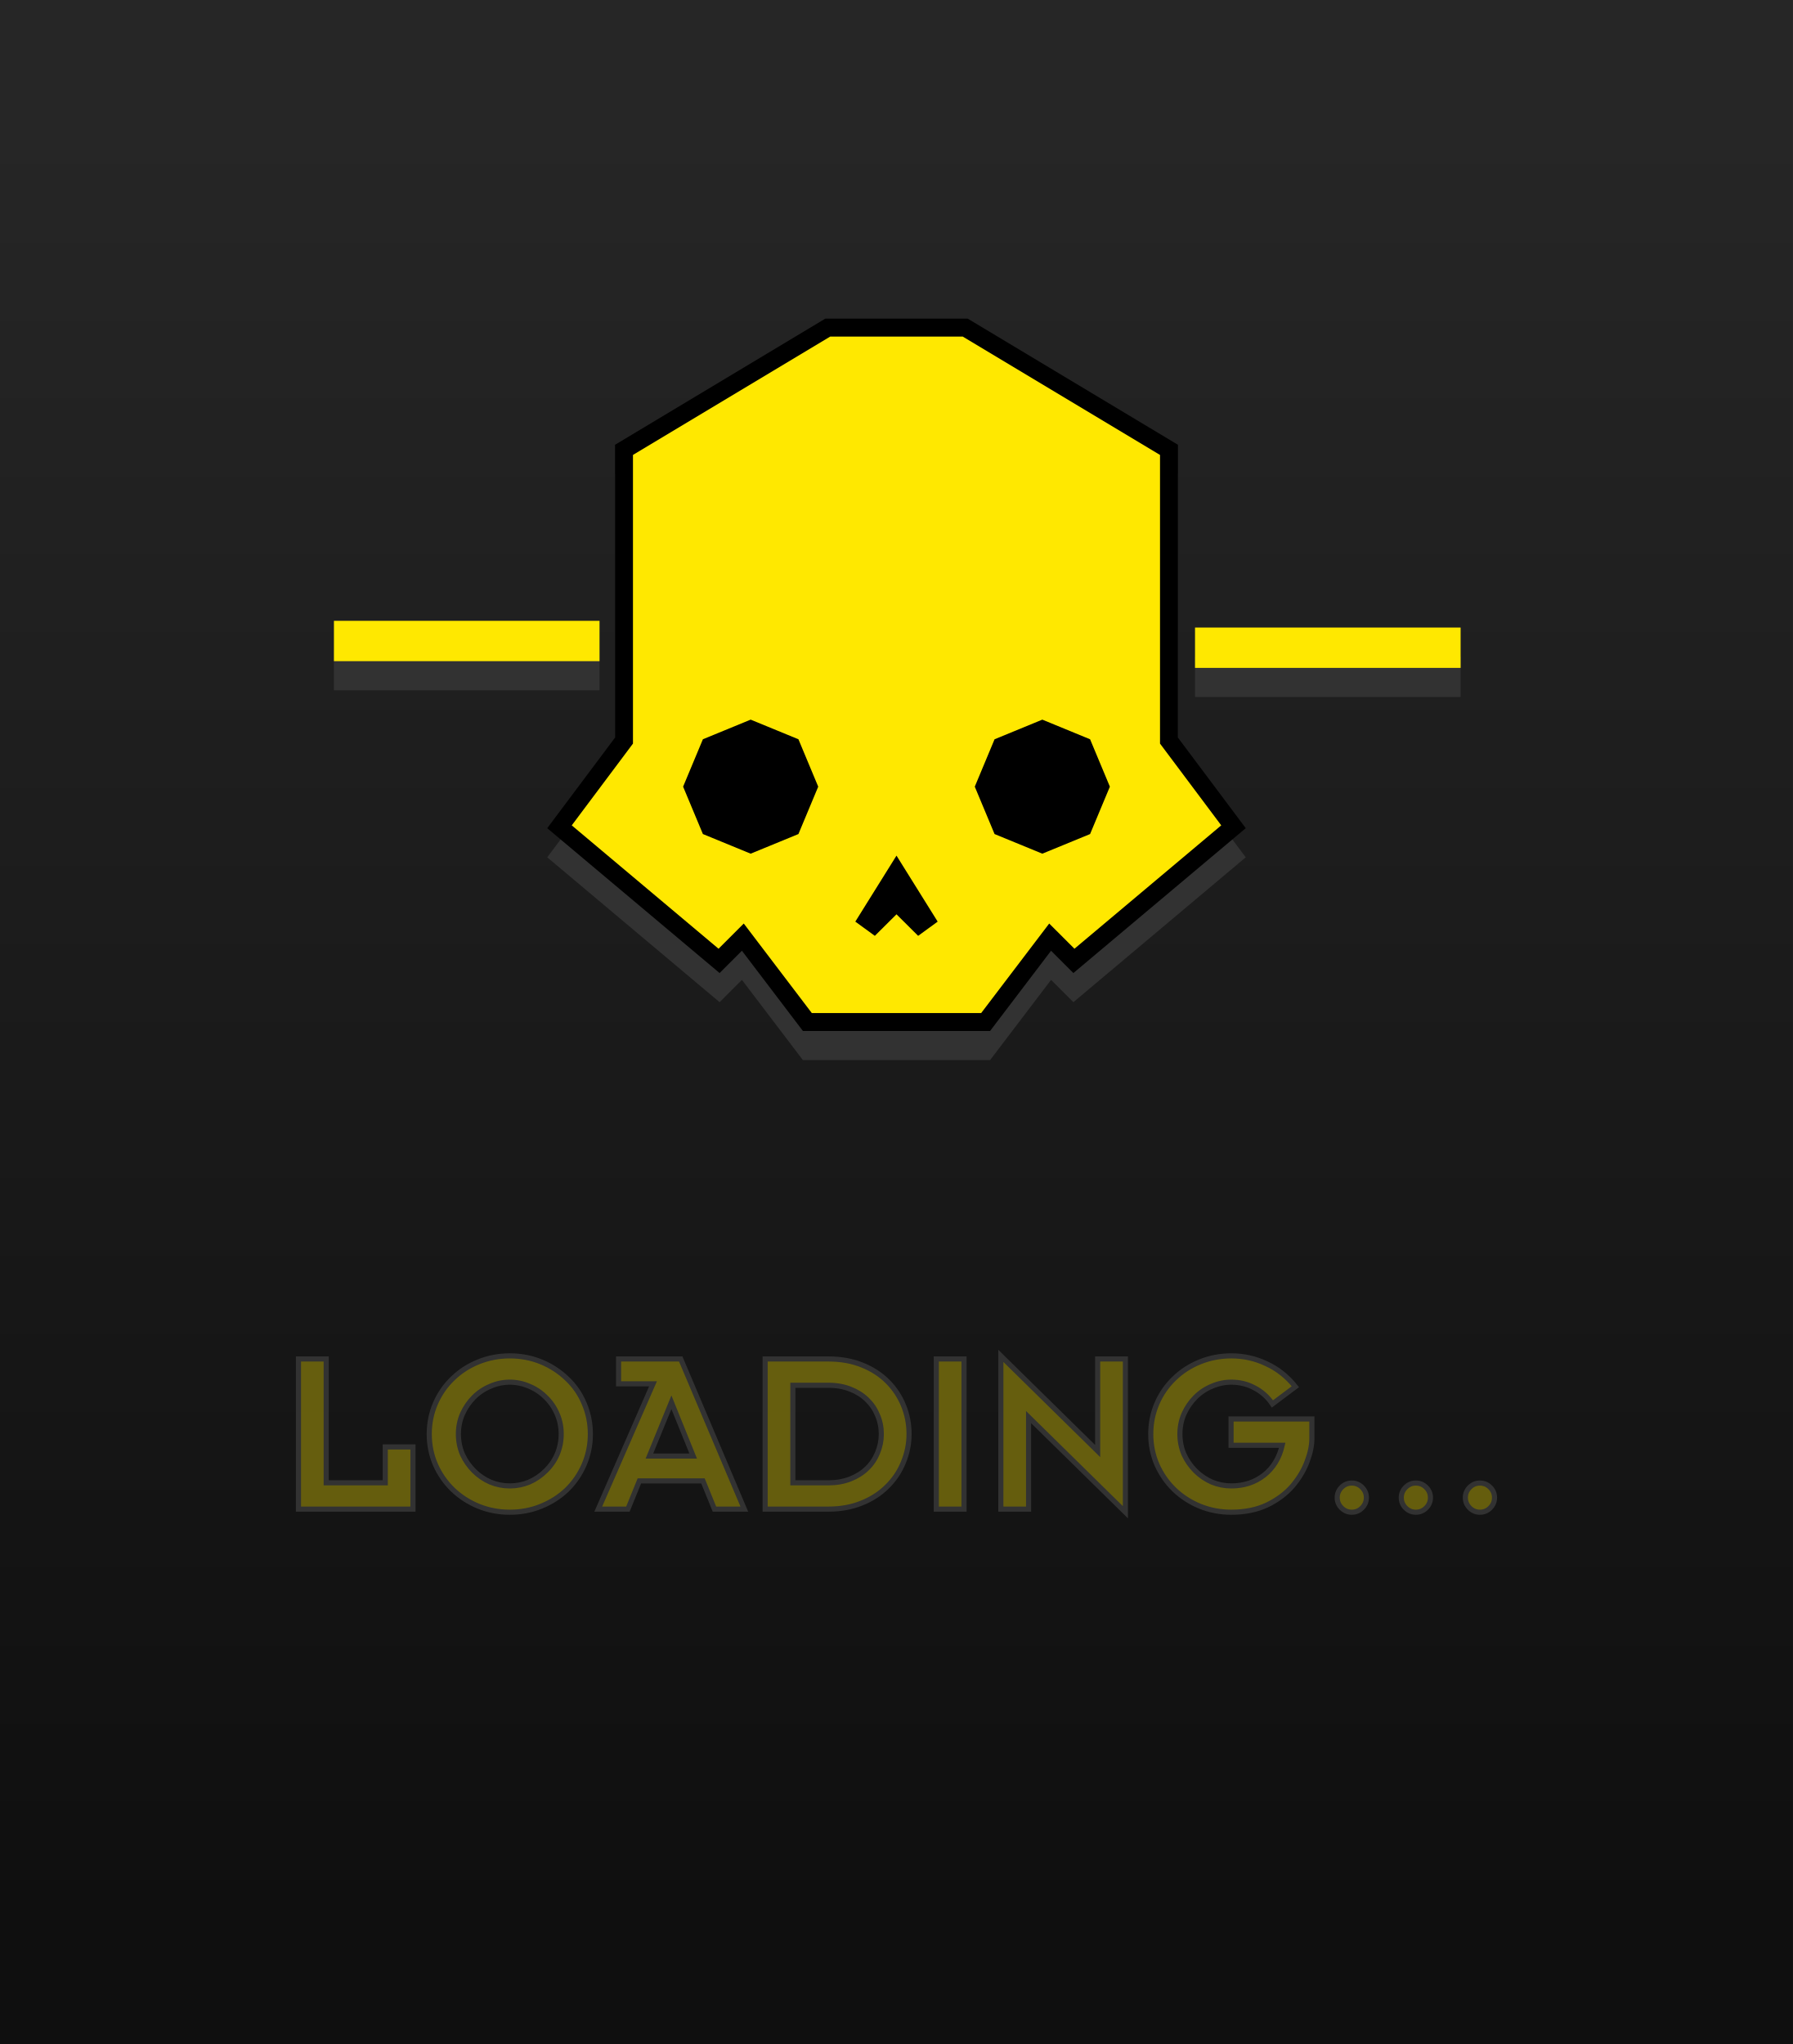
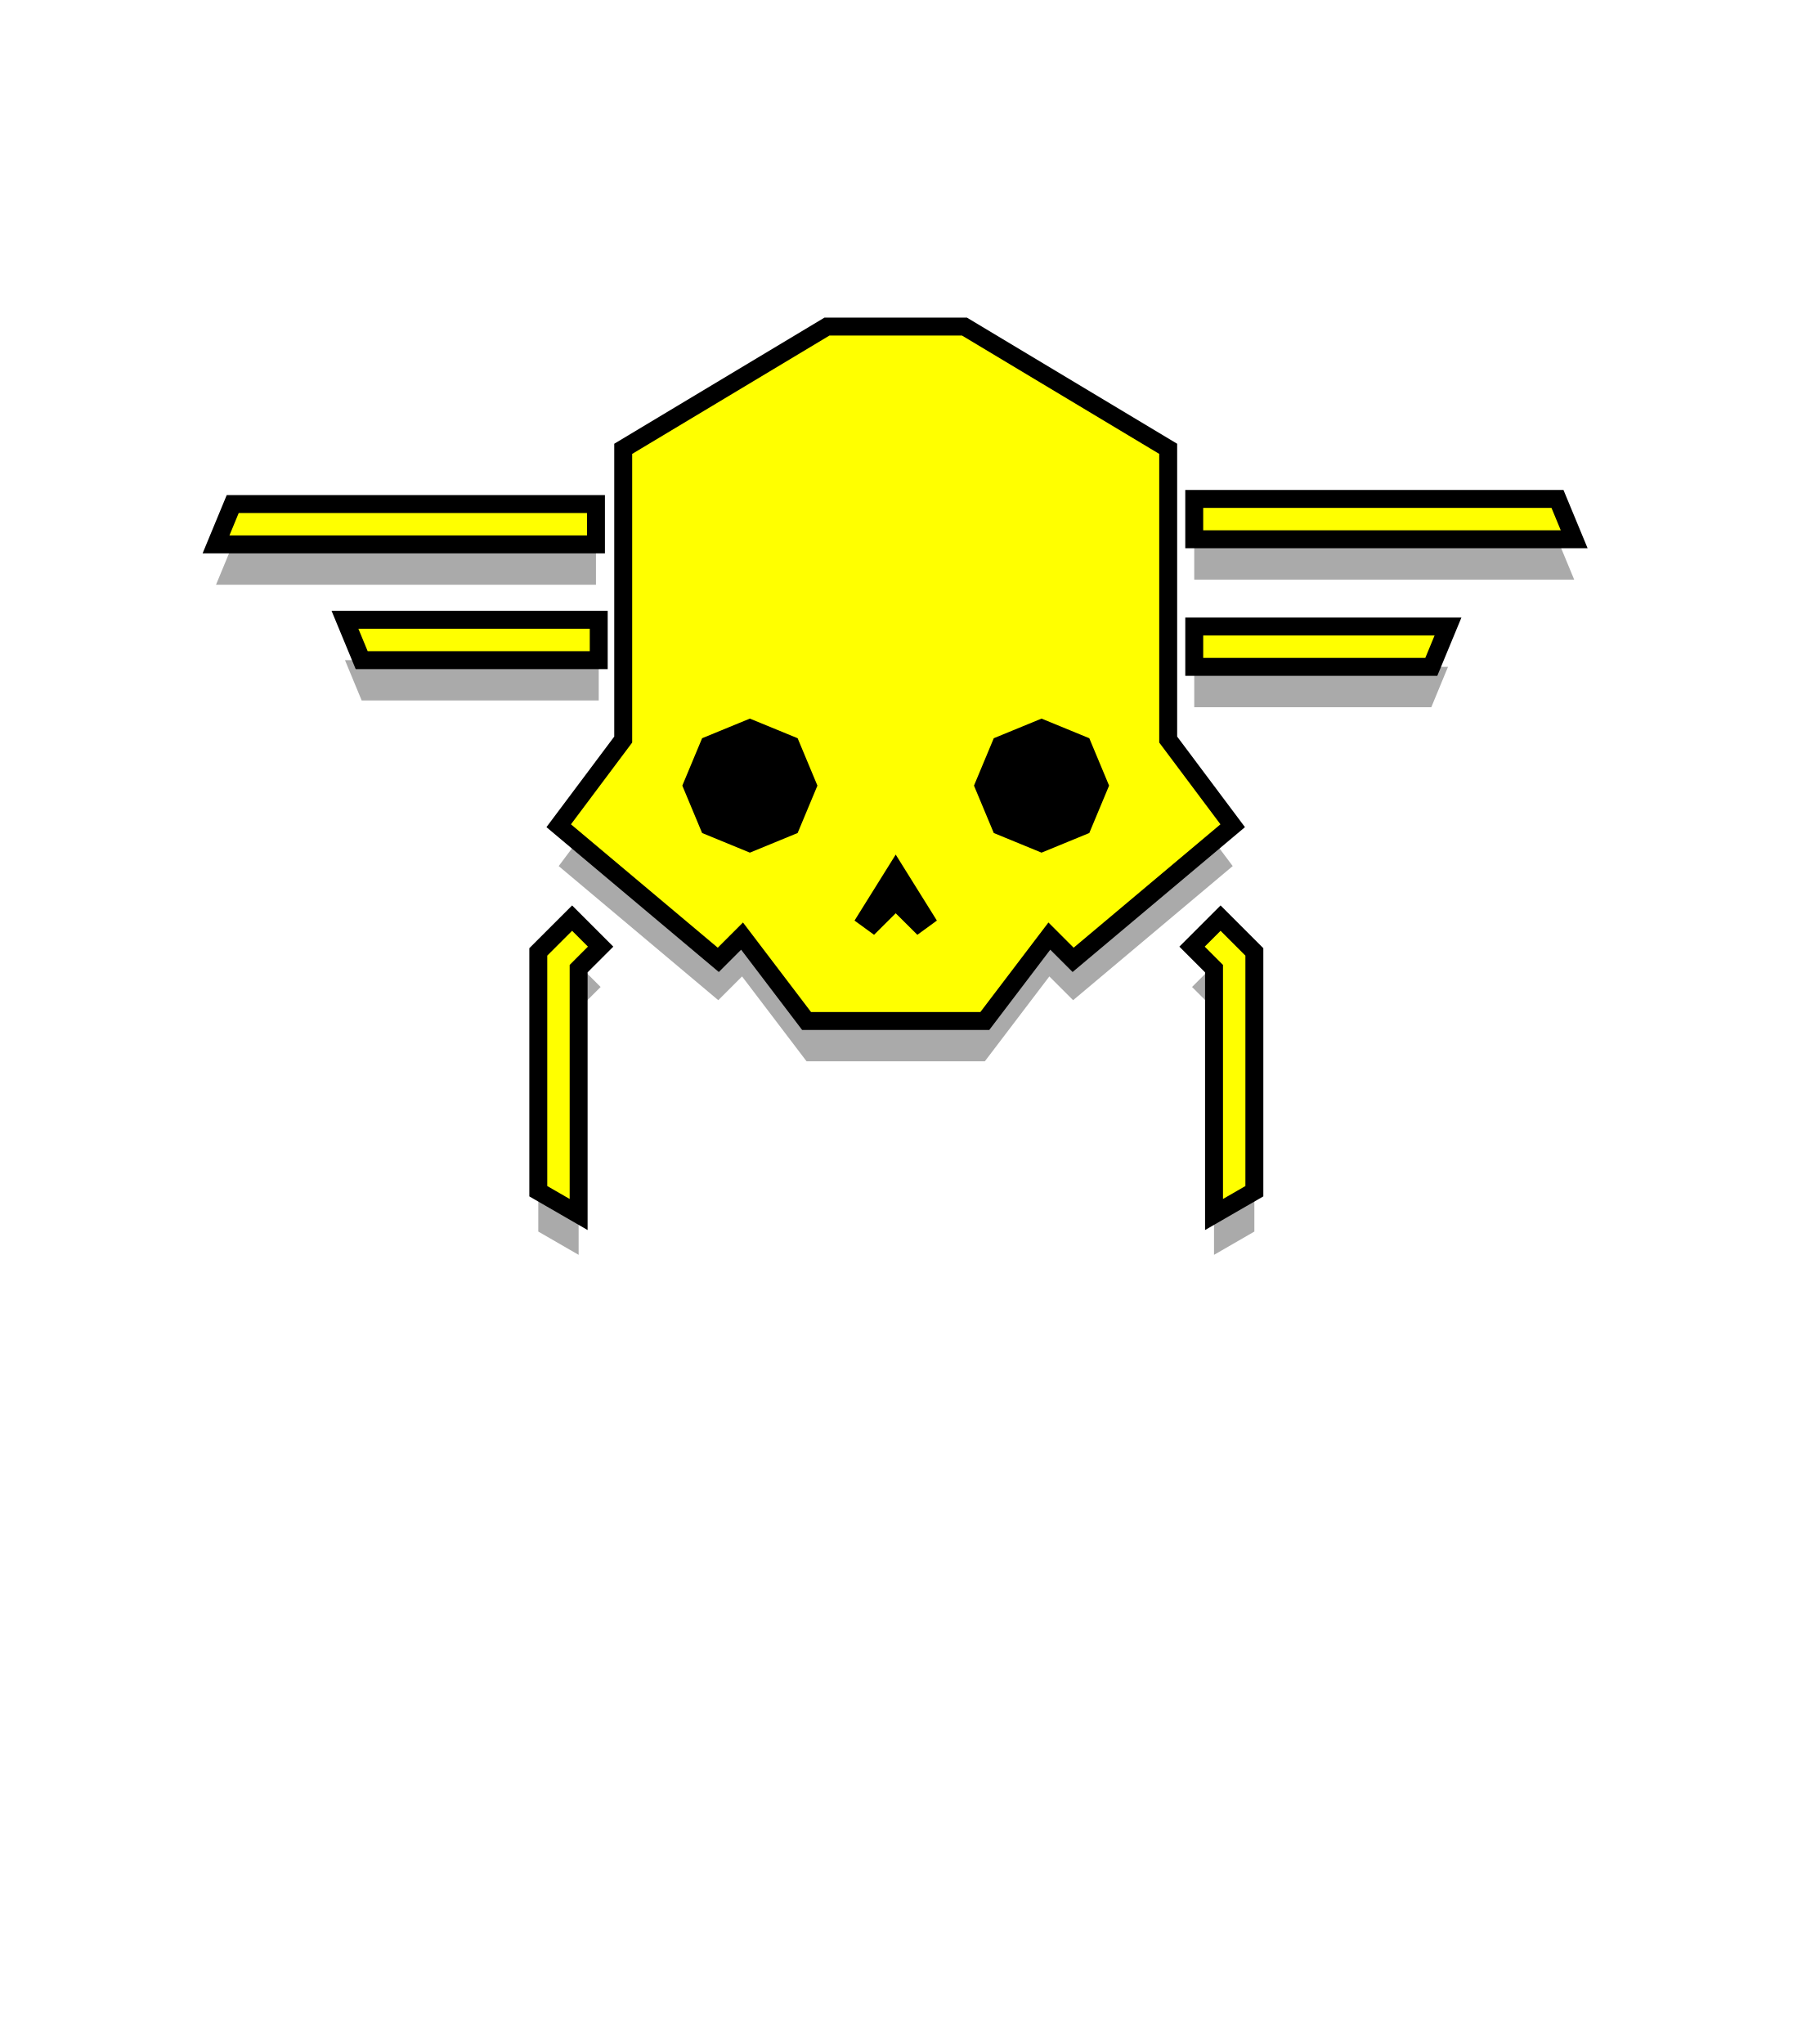
<svg xmlns="http://www.w3.org/2000/svg" xmlns:xlink="http://www.w3.org/1999/xlink" width="200" height="228" viewBox="0 0 200 228" version="1.1" id="svg1" xml:space="preserve">
  <defs id="defs1">
    <linearGradient id="linearGradient6">
      <stop style="stop-color:#262626;stop-opacity:1;" offset="0" id="stop6" />
      <stop style="stop-color:#0f0f0f;stop-opacity:1;" offset="1" id="stop7" />
    </linearGradient>
-     <linearGradient xlink:href="#linearGradient6" id="linearGradient66" gradientUnits="userSpaceOnUse" gradientTransform="matrix(1.02846,0,0,1.971572,24.95312,17.98573)" x1="26.458" y1="-2.022" x2="26.458" y2="99.42" />
+     <linearGradient xlink:href="#linearGradient6" id="linearGradient64" gradientUnits="userSpaceOnUse" gradientTransform="matrix(1.02846,0,0,1.971572,24.95312,17.98573)" x1="26.458" y1="-2.022" x2="26.458" y2="99.42" />
  </defs>
-   <path id="rect61" style="display:inline;fill:url(#linearGradient66);stroke-width:3.251;stroke-linecap:square" d="M -1.8106866e-7,-2.6435026e-8 H 200 V 228 H -1.8106866e-7 Z" />
-   <path d="m 33.293,168.335 h 12.773 v -6.933 h -3.093 v 4 h -6.587 v -13.813 h -3.093 z m 14.587,-8.373 q 0,1.813 0.693,3.413 0.693,1.573 1.92,2.773 1.253,1.2 2.88,1.867 1.653,0.667 3.493,0.667 1.867,0 3.493,-0.667 1.653,-0.667 2.88,-1.84 1.227,-1.2 1.92,-2.8 0.693,-1.6 0.693,-3.413 0,-1.813 -0.693,-3.413 -0.667,-1.6 -1.92,-2.773 -1.253,-1.2 -2.88,-1.867 -1.627,-0.667 -3.493,-0.667 -1.84,0 -3.493,0.667 -1.653,0.667 -2.88,1.867 -1.227,1.173 -1.92,2.773 -0.693,1.6 -0.693,3.413 z m 3.253,0 q 0,-1.2 0.453,-2.24 0.48,-1.067 1.28,-1.867 0.8,-0.8 1.84,-1.227 1.04,-0.453 2.16,-0.453 1.12,0 2.16,0.453 1.04,0.427 1.84,1.227 0.827,0.8 1.28,1.867 0.453,1.04 0.453,2.24 0,1.2 -0.453,2.267 -0.453,1.04 -1.28,1.84 -0.8,0.8 -1.84,1.253 -1.04,0.427 -2.16,0.427 -1.12,0 -2.16,-0.427 -1.04,-0.453 -1.84,-1.253 -0.8,-0.8 -1.28,-1.84 -0.453,-1.067 -0.453,-2.267 z m 15.6,8.373 h 3.307 l 1.28,-3.147 h 7.093 l 1.28,3.147 h 3.333 l -7.093,-16.747 h -6.933 v 2.773 h 3.84 z m 5.707,-5.92 2.453,-6 2.427,6 z m 12.907,5.92 h 7.067 q 2.027,0 3.68,-0.667 1.68,-0.667 2.853,-1.84 1.2,-1.173 1.813,-2.693 0.64,-1.52 0.64,-3.173 0,-1.68 -0.613,-3.173 -0.613,-1.52 -1.787,-2.693 -1.173,-1.173 -2.853,-1.84 -1.653,-0.667 -3.733,-0.667 h -7.067 z m 3.093,-13.813 h 3.973 q 1.333,0 2.427,0.427 1.093,0.427 1.867,1.173 0.773,0.747 1.173,1.733 0.427,0.987 0.427,2.107 0,1.093 -0.427,2.107 -0.4,0.987 -1.173,1.733 -0.773,0.747 -1.867,1.173 -1.093,0.427 -2.427,0.427 h -3.973 z m 16,13.813 h 3.093 v -16.747 h -3.093 z m 21.093,0.347 v -17.093 h -3.093 v 10.267 l -10.8,-10.613 v 17.093 h 3.093 v -10.267 z m 2.827,-8.72 q 0,1.813 0.693,3.413 0.693,1.573 1.92,2.773 1.253,1.2 2.88,1.867 1.653,0.667 3.493,0.667 2.293,0 4.027,-0.827 1.733,-0.853 2.827,-2.133 1.093,-1.307 1.6,-2.693 0.533,-1.413 0.533,-2.533 v -2.213 h -9.013 v 2.933 h 5.707 q -0.48,2.107 -2.027,3.333 -1.547,1.2 -3.653,1.2 -1.12,0 -2.16,-0.427 -1.04,-0.453 -1.84,-1.253 -0.8,-0.8 -1.28,-1.84 -0.453,-1.067 -0.453,-2.267 0,-1.2 0.453,-2.24 0.48,-1.067 1.28,-1.867 0.8,-0.8 1.84,-1.227 1.04,-0.453 2.16,-0.453 1.413,0 2.587,0.64 1.2,0.613 2,1.787 l 2.56,-1.92 q -1.36,-1.707 -3.227,-2.56 -1.84,-0.88 -3.92,-0.88 -1.84,0 -3.493,0.667 -1.653,0.667 -2.88,1.867 -1.227,1.173 -1.92,2.773 -0.693,1.6 -0.693,3.413 z m 20.8,7.093 q 0,0.667 0.48,1.147 0.48,0.48 1.147,0.48 0.667,0 1.147,-0.48 0.48,-0.48 0.48,-1.147 0,-0.667 -0.48,-1.147 -0.48,-0.48 -1.147,-0.48 -0.667,0 -1.147,0.48 -0.48,0.48 -0.48,1.147 z m 7.147,0 q 0,0.667 0.48,1.147 0.48,0.48 1.147,0.48 0.667,0 1.147,-0.48 0.48,-0.48 0.48,-1.147 0,-0.667 -0.48,-1.147 -0.48,-0.48 -1.147,-0.48 -0.667,0 -1.147,0.48 -0.48,0.48 -0.48,1.147 z m 7.147,0 q 0,0.667 0.48,1.147 0.48,0.48 1.147,0.48 0.667,0 1.147,-0.48 0.48,-0.48 0.48,-1.147 0,-0.667 -0.48,-1.147 -0.48,-0.48 -1.147,-0.48 -0.667,0 -1.147,0.48 -0.48,0.48 -0.48,1.147 z" id="text2" style="font-size:7.056px;font-family:Insignia;-inkscape-font-specification:'Insignia, Normal';display:inline;fill:#ffe800;fill-opacity:0.345;stroke:#323232;stroke-width:0.571;stroke-linecap:square" aria-label="LOADING..." />
-   <path id="path7" style="fill:#323232;fill-opacity:1;stroke:#323232;stroke-width:2;stroke-linecap:round;stroke-dasharray:none;stroke-opacity:1" d="M 92.33,39.795 69.605,53.43 v 32.431 l -7.196,9.612 17.801,14.961 2.651,-2.651 7.196,9.468 h 9.943 9.943 l 7.196,-9.468 2.651,2.651 17.801,-14.961 -7.196,-9.612 V 53.43 L 107.67,39.795 h -7.67 z" />
-   <path style="fill:none;fill-opacity:1;stroke:#323232;stroke-width:4.5;stroke-linecap:square;stroke-dasharray:none;stroke-opacity:1" d="M 64.625,74.75 H 39.5" id="path8" />
-   <path style="fill:none;fill-opacity:1;stroke:#323232;stroke-width:4.5;stroke-linecap:square;stroke-dasharray:none;stroke-opacity:1" d="m 135.551,75.5 h 25.125" id="path9" />
-   <path id="path1" style="fill:#ffe800;fill-opacity:1;stroke:#000000;stroke-width:2;stroke-linecap:round;stroke-dasharray:none;stroke-opacity:1" d="M 92.33,36.545 69.605,50.18 v 32.431 l -7.196,9.612 17.801,14.961 2.651,-2.651 7.196,9.468 h 9.943 9.943 l 7.196,-9.468 2.651,2.651 17.801,-14.961 -7.196,-9.612 V 50.18 L 107.67,36.545 h -7.67 z" />
-   <path id="path2" style="stroke-width:5.382;stroke-linecap:round" d="m 91.268,87.749 -2.207,5.286 -5.328,2.189 -5.328,-2.19 -2.207,-5.286 2.207,-5.286 5.328,-2.19 5.328,2.19 2.207,5.286 v 0" />
-   <path id="path3" style="fill:#000000;fill-opacity:1;stroke:none;stroke-width:5.448;stroke-linecap:round" d="m 100,95.441 -4.593,7.362 2.178,1.586 2.415,-2.402 2.415,2.402 2.178,-1.586 z" />
-   <path id="path2-5" style="stroke-width:5.382;stroke-linecap:round" d="m 108.732,87.749 2.207,5.286 5.328,2.189 5.328,-2.189 2.207,-5.286 -2.207,-5.286 -5.328,-2.19 -5.328,2.19 -2.207,5.286 v 0" />
-   <path style="fill:none;fill-opacity:1;stroke:#ffe800;stroke-width:4.5;stroke-linecap:square;stroke-dasharray:none;stroke-opacity:1" d="M 64.625,71.5 H 39.5" id="path5" />
-   <path style="fill:none;fill-opacity:1;stroke:#ffe800;stroke-width:4.5;stroke-linecap:square;stroke-dasharray:none;stroke-opacity:1" d="m 135.551,72.25 h 25.125" id="path5-3" />
+   <path id="path4" style="display:inline;fill:#aaaaaa;fill-opacity:1;stroke:none;stroke-width:2;stroke-linecap:round;stroke-dasharray:none;stroke-opacity:1" d="M 92.242,40.929 69.517,54.564 v 32.431 l -7.196,9.612 17.801,14.961 2.651,-2.651 7.196,9.468 h 9.943 9.943 l 7.196,-9.468 2.651,2.651 17.801,-14.961 -7.196,-9.612 V 54.564 L 107.582,40.929 h -7.67 z" />
+   <path style="baseline-shift:baseline;display:inline;overflow:visible;opacity:1;fill:#aaaaaa;fill-opacity:1;stroke:none;stroke-width:2;stroke-linecap:square;stroke-dasharray:none;stroke-opacity:1;enable-background:accumulate;stop-color:#000000;stop-opacity:1" d="m 38.48,73.635 1.863,4.5 h 24.193 2.25 v -4.5 h -2.25 z" id="path5" />
+   <path style="baseline-shift:baseline;display:inline;overflow:visible;opacity:1;fill:#aaaaaa;fill-opacity:1;stroke:none;stroke-width:2;stroke-linecap:square;stroke-dasharray:none;stroke-opacity:1;enable-background:accumulate;stop-color:#000000;stop-opacity:1" d="m 133.213,74.385 v 4.5 h 2.25 24.193 l 1.863,-4.5 h -26.057 z" id="path6" />
+   <path style="baseline-shift:baseline;display:inline;overflow:visible;opacity:1;fill:#aaaaaa;fill-opacity:1;fill-rule:evenodd;stroke:none;stroke-width:2;stroke-linecap:square;stroke-dasharray:none;stroke-opacity:1;enable-background:accumulate;stop-color:#000000;stop-opacity:1" d="m 24.096,65.225 h 40.131 2.25 v -4.5 h -2.25 -38.268 z" id="path7" />
+   <path style="baseline-shift:baseline;display:inline;overflow:visible;opacity:1;fill:#aaaaaa;fill-opacity:1;fill-rule:evenodd;stroke:none;stroke-width:2;stroke-linecap:square;stroke-dasharray:none;stroke-opacity:1;enable-background:accumulate;stop-color:#000000;stop-opacity:1" d="m 173.73,60.152 h -38.268 -2.25 v 4.5 h 2.25 40.131 z" id="path8" />
+   <path style="baseline-shift:baseline;display:inline;overflow:visible;opacity:1;fill:#aaaaaa;fill-opacity:1;fill-rule:evenodd;stroke:none;stroke-width:2;stroke-linecap:square;stroke-dasharray:none;stroke-opacity:1;enable-background:accumulate;stop-color:#000000;stop-opacity:1" d="m 63.816,106.912 -1.592,1.59 -2.18,2.18 V 137.375 l 4.5,2.598 v -27.426 l 0.861,-0.863 1.592,-1.59 z" id="path9" />
+   <path style="baseline-shift:baseline;display:inline;overflow:visible;opacity:1;fill:#aaaaaa;fill-opacity:1;fill-rule:evenodd;stroke:none;stroke-width:2;stroke-linecap:square;stroke-dasharray:none;stroke-opacity:1;enable-background:accumulate;stop-color:#000000;stop-opacity:1" d="m 136.15,106.912 -3.182,3.182 1.59,1.59 0.861,0.863 v 27.426 l 4.5,-2.598 v -26.693 l -2.18,-2.18 z" id="path10" />
+   <path id="path56" style="display:inline;fill:#ffff00;fill-opacity:1;stroke:#000000;stroke-width:2;stroke-linecap:round;stroke-dasharray:none;stroke-opacity:1" d="M 92.242,36.429 69.517,50.064 v 32.431 l -7.196,9.612 17.801,14.961 2.651,-2.651 7.196,9.468 h 9.943 9.943 l 7.196,-9.468 2.651,2.651 17.801,-14.961 -7.196,-9.612 V 50.064 L 107.582,36.429 h -7.67 z" />
+   <path id="ellipse56" style="stroke-width:5.382;stroke-linecap:round" d="m 91.18,87.633 -2.207,5.286 -5.328,2.19 -5.328,-2.19 -2.207,-5.286 2.207,-5.286 5.328,-2.19 5.328,2.19 2.207,5.286 v 0" />
+   <path id="path57" style="fill:#000000;fill-opacity:1;stroke:none;stroke-width:5.448;stroke-linecap:round" d="m 99.912,95.325 -4.593,7.362 2.178,1.586 2.415,-2.402 2.415,2.402 2.178,-1.586 z" />
+   <path id="ellipse57" style="stroke-width:5.382;stroke-linecap:round" d="m 108.644,87.633 2.207,5.286 5.328,2.19 5.328,-2.19 2.207,-5.286 -2.207,-5.286 -5.328,-2.19 -5.328,2.19 -2.207,5.286 v 0" />
+   <path style="baseline-shift:baseline;display:inline;overflow:visible;opacity:1;fill:#ffff00;stroke:#000000;stroke-width:2;stroke-linecap:square;stroke-dasharray:none;stroke-opacity:1;enable-background:accumulate;stop-color:#000000;stop-opacity:1" d="m 38.48,69.135 1.863,4.5 h 24.193 2.25 v -4.5 h -2.25 z" id="path58" />
+   <path style="baseline-shift:baseline;display:inline;overflow:visible;opacity:1;fill:#ffff00;stroke:#000000;stroke-width:2;stroke-linecap:square;stroke-dasharray:none;stroke-opacity:1;enable-background:accumulate;stop-color:#000000;stop-opacity:1" d="m 133.213,69.885 v 4.5 h 2.25 24.193 l 1.863,-4.5 h -26.057 z" id="path59" />
+   <path style="baseline-shift:baseline;display:inline;overflow:visible;opacity:1;fill:#ffff00;fill-rule:evenodd;stroke:#000000;stroke-width:2;stroke-linecap:square;stroke-dasharray:none;stroke-opacity:1;enable-background:accumulate;stop-color:#000000;stop-opacity:1" d="m 24.096,60.725 h 40.131 2.25 v -4.5 h -2.25 -38.268 z" id="path1" />
+   <path style="baseline-shift:baseline;display:inline;overflow:visible;opacity:1;fill:#ffff00;fill-rule:evenodd;stroke:#000000;stroke-width:2;stroke-linecap:square;stroke-dasharray:none;stroke-opacity:1;enable-background:accumulate;stop-color:#000000;stop-opacity:1" d="m 173.73,55.652 h -38.268 -2.25 v 4.5 h 2.25 40.131 z" id="path1-8" />
+   <path style="baseline-shift:baseline;display:inline;overflow:visible;opacity:1;fill:#ffff00;fill-rule:evenodd;stroke:#000000;stroke-width:2;stroke-linecap:square;stroke-dasharray:none;stroke-opacity:1;enable-background:accumulate;stop-color:#000000;stop-opacity:1" d="m 63.816,102.412 -1.592,1.59 -2.18,2.18 V 132.875 l 4.5,2.598 v -27.426 l 0.861,-0.863 1.592,-1.59 z" id="path2" />
+   <path style="baseline-shift:baseline;display:inline;overflow:visible;opacity:1;fill:#ffff00;fill-rule:evenodd;stroke:#000000;stroke-width:2;stroke-linecap:square;stroke-dasharray:none;stroke-opacity:1;enable-background:accumulate;stop-color:#000000;stop-opacity:1" d="m 136.15,102.412 -3.182,3.182 1.59,1.59 0.861,0.863 v 27.426 l 4.5,-2.598 v -26.693 l -2.18,-2.18 z" id="path3" />
</svg>
